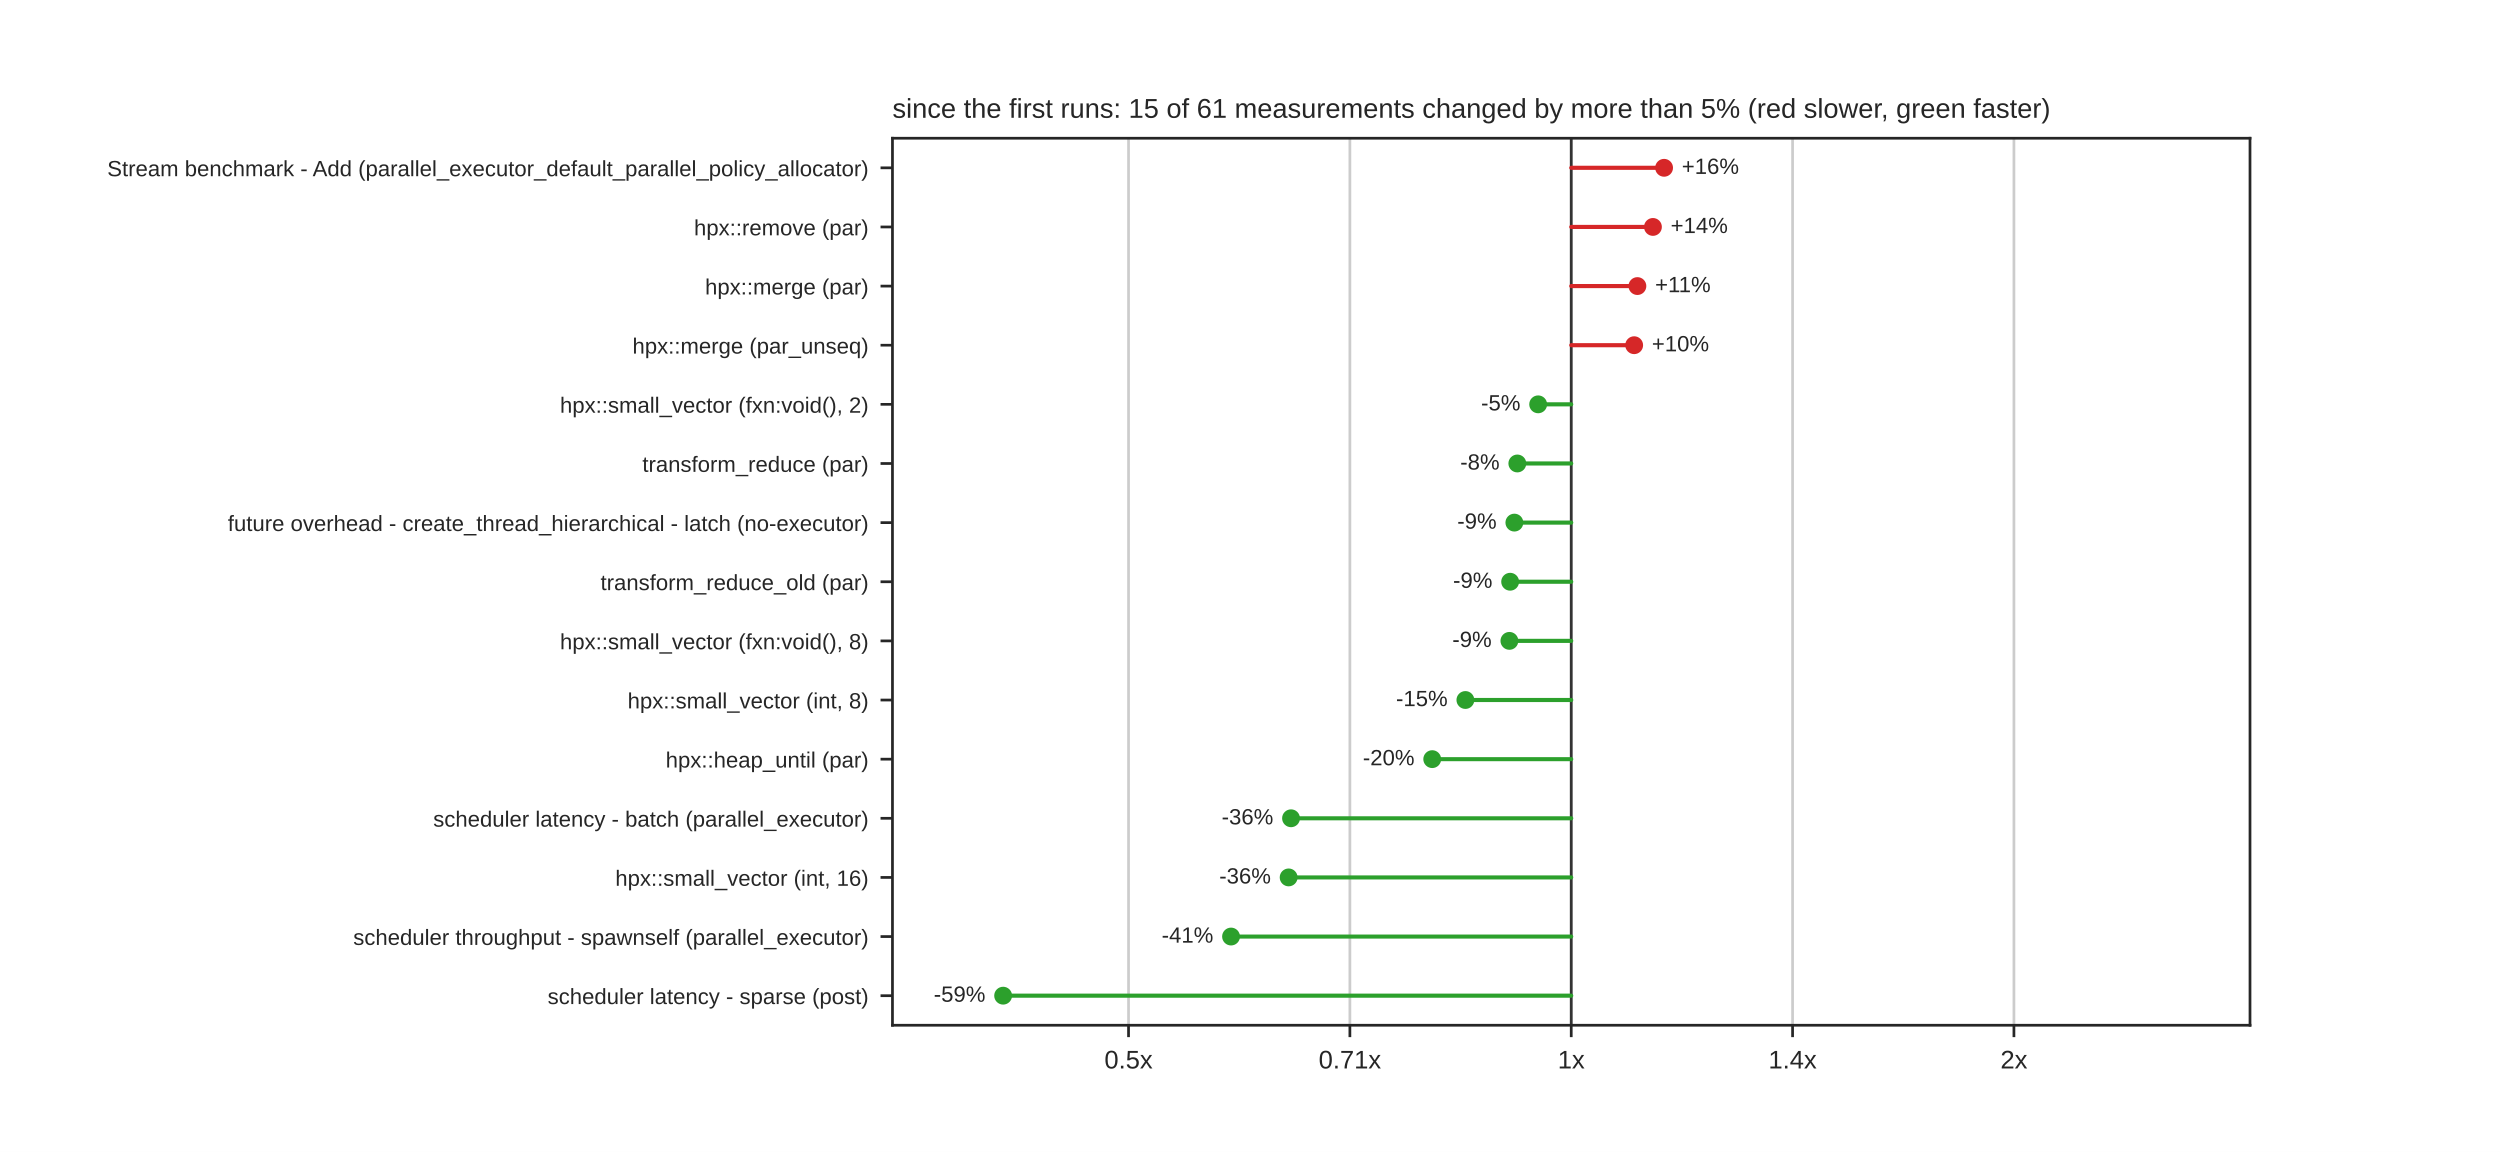
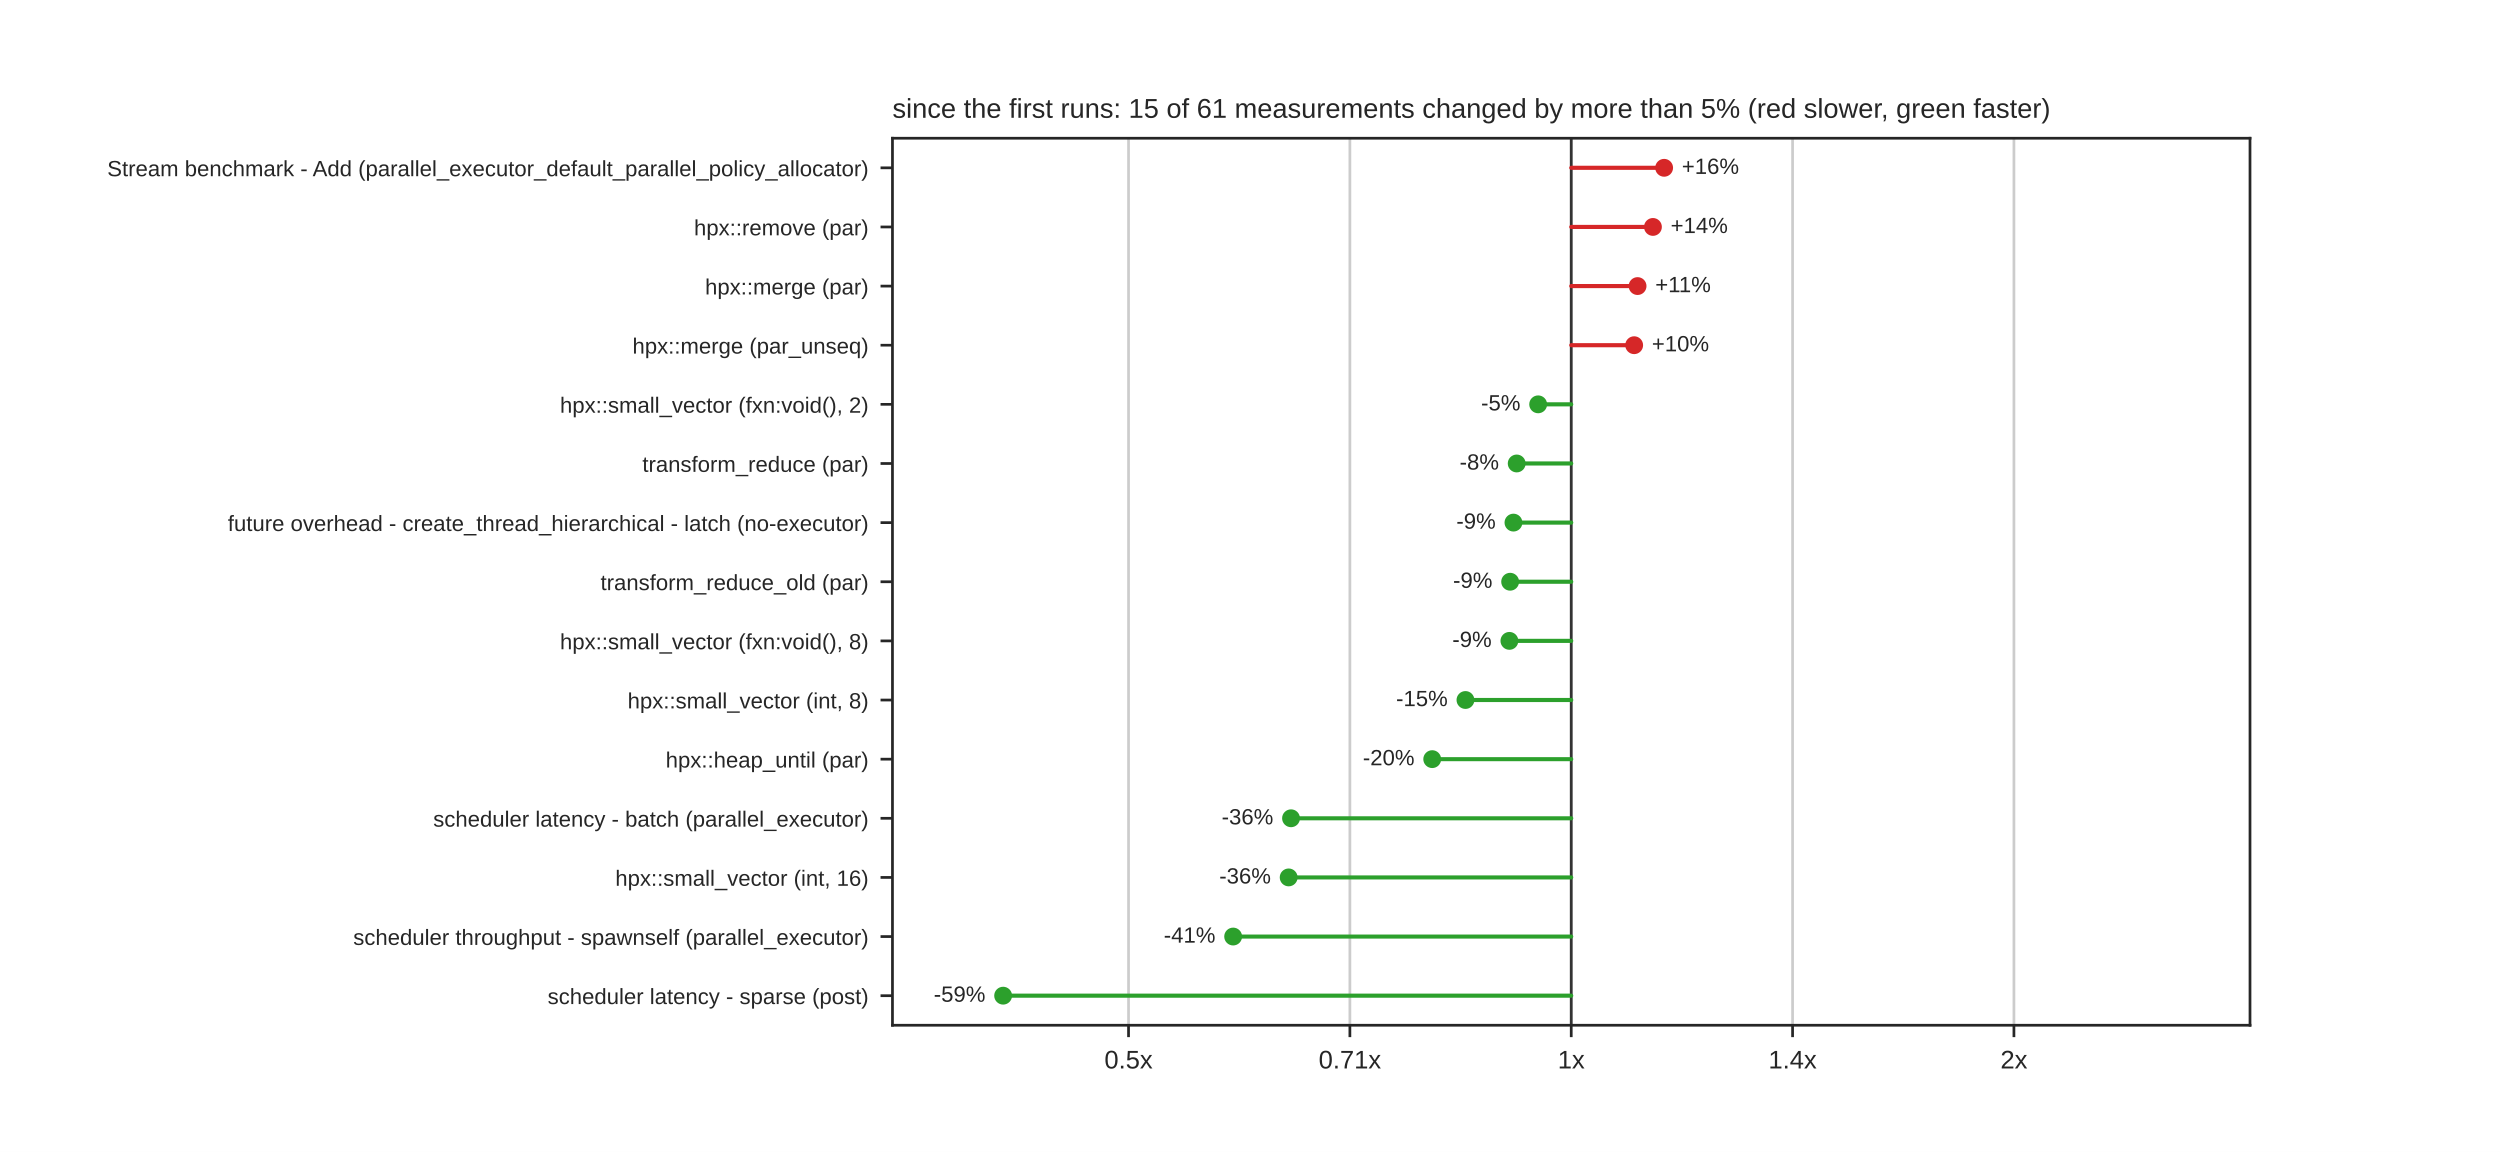
<svg xmlns="http://www.w3.org/2000/svg" xmlns:xlink="http://www.w3.org/1999/xlink" width="734.4pt" height="338.4pt" viewBox="0 0 734.4 338.4" version="1.1">
  <defs>
    <style type="text/css">*{stroke-linejoin: round; stroke-linecap: butt}</style>
  </defs>
  <g id="figure_1">
    <g id="patch_1">
      <path d="M 0 338.4  L 734.4 338.4  L 734.4 0  L 0 0  z " style="fill: #ffffff" />
    </g>
    <g id="axes_1">
      <g id="patch_2">
        <path d="M 262.17 301.176  L 660.96 301.176  L 660.96 40.608  L 262.17 40.608  z " style="fill: #ffffff" />
      </g>
      <g id="matplotlib.axis_1">
        <g id="xtick_1">
          <g id="line2d_1">
            <path d="M 331.519 301.176  L 331.519 40.608  " clip-path="url(#p0ff3ee7378)" style="fill: none; stroke: #cccccc; stroke-width: 0.8; stroke-linecap: round" />
          </g>
          <g id="line2d_2">
            <defs>
              <path id="mdfc5214045" d="M 0 0  L 0 3.5  " style="stroke: #262626; stroke-width: 0.8" />
            </defs>
            <g>
              <use xlink:href="#mdfc5214045" x="331.519" y="301.176" style="fill: #262626; stroke: #262626; stroke-width: 0.8" />
            </g>
          </g>
          <g id="text_1">
-             <text style="fill: #262626; font: 7.5px 'Arial', 'DejaVu Sans', 'Liberation Sans', 'Bitstream Vera Sans', sans-serif; text-anchor: middle" x="331.519" y="313.875" transform="rotate(-0 331.5194 313.8748)">0.5x</text>
+             <text style="fill: #262626; font: 7.5px 'Arial', 'DejaVu Sans', 'Liberation Sans', 'Bitstream Vera Sans', sans-serif; text-anchor: middle" x="331.519" y="313.875" transform="rotate(-0 331.5191 313.8748)">0.5x</text>
          </g>
        </g>
        <g id="xtick_2">
          <g id="line2d_3">
            <path d="M 396.542 301.176  L 396.542 40.608  " clip-path="url(#p0ff3ee7378)" style="fill: none; stroke: #cccccc; stroke-width: 0.8; stroke-linecap: round" />
          </g>
          <g id="line2d_4">
            <g>
              <use xlink:href="#mdfc5214045" x="396.542" y="301.176" style="fill: #262626; stroke: #262626; stroke-width: 0.8" />
            </g>
          </g>
          <g id="text_2">
-             <text style="fill: #262626; font: 7.5px 'Arial', 'DejaVu Sans', 'Liberation Sans', 'Bitstream Vera Sans', sans-serif; text-anchor: middle" x="396.542" y="313.875" transform="rotate(-0 396.5422 313.8748)">0.71x</text>
+             <text style="fill: #262626; font: 7.5px 'Arial', 'DejaVu Sans', 'Liberation Sans', 'Bitstream Vera Sans', sans-serif; text-anchor: middle" x="396.542" y="313.875" transform="rotate(-0 396.542 313.8748)">0.71x</text>
          </g>
        </g>
        <g id="xtick_3">
          <g id="line2d_5">
            <path d="M 461.565 301.176  L 461.565 40.608  " clip-path="url(#p0ff3ee7378)" style="fill: none; stroke: #cccccc; stroke-width: 0.8; stroke-linecap: round" />
          </g>
          <g id="line2d_6">
            <g>
              <use xlink:href="#mdfc5214045" x="461.565" y="301.176" style="fill: #262626; stroke: #262626; stroke-width: 0.8" />
            </g>
          </g>
          <g id="text_3">
            <text style="fill: #262626; font: 7.5px 'Arial', 'DejaVu Sans', 'Liberation Sans', 'Bitstream Vera Sans', sans-serif; text-anchor: middle" x="461.565" y="313.875" transform="rotate(-0 461.565 313.8748)">1x</text>
          </g>
        </g>
        <g id="xtick_4">
          <g id="line2d_7">
            <path d="M 526.588 301.176  L 526.588 40.608  " clip-path="url(#p0ff3ee7378)" style="fill: none; stroke: #cccccc; stroke-width: 0.8; stroke-linecap: round" />
          </g>
          <g id="line2d_8">
            <g>
              <use xlink:href="#mdfc5214045" x="526.588" y="301.176" style="fill: #262626; stroke: #262626; stroke-width: 0.8" />
            </g>
          </g>
          <g id="text_4">
-             <text style="fill: #262626; font: 7.5px 'Arial', 'DejaVu Sans', 'Liberation Sans', 'Bitstream Vera Sans', sans-serif; text-anchor: middle" x="526.588" y="313.875" transform="rotate(-0 526.5878 313.8748)">1.4x</text>
+             <text style="fill: #262626; font: 7.5px 'Arial', 'DejaVu Sans', 'Liberation Sans', 'Bitstream Vera Sans', sans-serif; text-anchor: middle" x="526.588" y="313.875" transform="rotate(-0 526.588 313.8748)">1.4x</text>
          </g>
        </g>
        <g id="xtick_5">
          <g id="line2d_9">
            <path d="M 591.611 301.176  L 591.611 40.608  " clip-path="url(#p0ff3ee7378)" style="fill: none; stroke: #cccccc; stroke-width: 0.8; stroke-linecap: round" />
          </g>
          <g id="line2d_10">
            <g>
              <use xlink:href="#mdfc5214045" x="591.611" y="301.176" style="fill: #262626; stroke: #262626; stroke-width: 0.8" />
            </g>
          </g>
          <g id="text_5">
-             <text style="fill: #262626; font: 7.5px 'Arial', 'DejaVu Sans', 'Liberation Sans', 'Bitstream Vera Sans', sans-serif; text-anchor: middle" x="591.611" y="313.875" transform="rotate(-0 591.6106 313.8748)">2x</text>
+             <text style="fill: #262626; font: 7.5px 'Arial', 'DejaVu Sans', 'Liberation Sans', 'Bitstream Vera Sans', sans-serif; text-anchor: middle" x="591.611" y="313.875" transform="rotate(-0 591.6109 313.8748)">2x</text>
          </g>
        </g>
      </g>
      <g id="matplotlib.axis_2">
        <g id="ytick_1">
          <g id="line2d_11">
            <defs>
              <path id="m414165cd4d" d="M 0 0  L -3.5 0  " style="stroke: #262626; stroke-width: 0.8" />
            </defs>
            <g>
              <use xlink:href="#m414165cd4d" x="262.17" y="49.294" style="fill: #262626; stroke: #262626; stroke-width: 0.8" />
            </g>
          </g>
          <g id="text_6">
            <text style="fill: #262626; font: 6.5px 'Arial', 'DejaVu Sans', 'Liberation Sans', 'Bitstream Vera Sans', sans-serif; text-anchor: end" x="255.17" y="51.763" transform="rotate(-0 255.17 51.76309)">Stream benchmark - Add (parallel_executor_default_parallel_policy_allocator)</text>
          </g>
        </g>
        <g id="ytick_2">
          <g id="line2d_12">
            <g>
              <use xlink:href="#m414165cd4d" x="262.17" y="66.665" style="fill: #262626; stroke: #262626; stroke-width: 0.8" />
            </g>
          </g>
          <g id="text_7">
            <text style="fill: #262626; font: 6.5px 'Arial', 'DejaVu Sans', 'Liberation Sans', 'Bitstream Vera Sans', sans-serif; text-anchor: end" x="255.17" y="69.134" transform="rotate(-0 255.17 69.13429)">hpx::remove (par)</text>
          </g>
        </g>
        <g id="ytick_3">
          <g id="line2d_13">
            <g>
              <use xlink:href="#m414165cd4d" x="262.17" y="84.036" style="fill: #262626; stroke: #262626; stroke-width: 0.8" />
            </g>
          </g>
          <g id="text_8">
            <text style="fill: #262626; font: 6.5px 'Arial', 'DejaVu Sans', 'Liberation Sans', 'Bitstream Vera Sans', sans-serif; text-anchor: end" x="255.17" y="86.505" transform="rotate(-0 255.17 86.50549)">hpx::merge (par)</text>
          </g>
        </g>
        <g id="ytick_4">
          <g id="line2d_14">
            <g>
              <use xlink:href="#m414165cd4d" x="262.17" y="101.407" style="fill: #262626; stroke: #262626; stroke-width: 0.8" />
            </g>
          </g>
          <g id="text_9">
            <text style="fill: #262626; font: 6.5px 'Arial', 'DejaVu Sans', 'Liberation Sans', 'Bitstream Vera Sans', sans-serif; text-anchor: end" x="255.17" y="103.877" transform="rotate(-0 255.17 103.8767)">hpx::merge (par_unseq)</text>
          </g>
        </g>
        <g id="ytick_5">
          <g id="line2d_15">
            <g>
              <use xlink:href="#m414165cd4d" x="262.17" y="118.778" style="fill: #262626; stroke: #262626; stroke-width: 0.8" />
            </g>
          </g>
          <g id="text_10">
            <text style="fill: #262626; font: 6.5px 'Arial', 'DejaVu Sans', 'Liberation Sans', 'Bitstream Vera Sans', sans-serif; text-anchor: end" x="255.17" y="121.248" transform="rotate(-0 255.17 121.2479)">hpx::small_vector (fxn:void(), 2)</text>
          </g>
        </g>
        <g id="ytick_6">
          <g id="line2d_16">
            <g>
              <use xlink:href="#m414165cd4d" x="262.17" y="136.15" style="fill: #262626; stroke: #262626; stroke-width: 0.8" />
            </g>
          </g>
          <g id="text_11">
            <text style="fill: #262626; font: 6.5px 'Arial', 'DejaVu Sans', 'Liberation Sans', 'Bitstream Vera Sans', sans-serif; text-anchor: end" x="255.17" y="138.619" transform="rotate(-0 255.17 138.6191)">transform_reduce (par)</text>
          </g>
        </g>
        <g id="ytick_7">
          <g id="line2d_17">
            <g>
              <use xlink:href="#m414165cd4d" x="262.17" y="153.521" style="fill: #262626; stroke: #262626; stroke-width: 0.8" />
            </g>
          </g>
          <g id="text_12">
            <text style="fill: #262626; font: 6.5px 'Arial', 'DejaVu Sans', 'Liberation Sans', 'Bitstream Vera Sans', sans-serif; text-anchor: end" x="255.17" y="155.99" transform="rotate(-0 255.17 155.9903)">future overhead - create_thread_hierarchical - latch (no-executor)</text>
          </g>
        </g>
        <g id="ytick_8">
          <g id="line2d_18">
            <g>
              <use xlink:href="#m414165cd4d" x="262.17" y="170.892" style="fill: #262626; stroke: #262626; stroke-width: 0.8" />
            </g>
          </g>
          <g id="text_13">
            <text style="fill: #262626; font: 6.5px 'Arial', 'DejaVu Sans', 'Liberation Sans', 'Bitstream Vera Sans', sans-serif; text-anchor: end" x="255.17" y="173.361" transform="rotate(-0 255.17 173.3615)">transform_reduce_old (par)</text>
          </g>
        </g>
        <g id="ytick_9">
          <g id="line2d_19">
            <g>
              <use xlink:href="#m414165cd4d" x="262.17" y="188.263" style="fill: #262626; stroke: #262626; stroke-width: 0.8" />
            </g>
          </g>
          <g id="text_14">
            <text style="fill: #262626; font: 6.5px 'Arial', 'DejaVu Sans', 'Liberation Sans', 'Bitstream Vera Sans', sans-serif; text-anchor: end" x="255.17" y="190.733" transform="rotate(-0 255.17 190.7327)">hpx::small_vector (fxn:void(), 8)</text>
          </g>
        </g>
        <g id="ytick_10">
          <g id="line2d_20">
            <g>
              <use xlink:href="#m414165cd4d" x="262.17" y="205.634" style="fill: #262626; stroke: #262626; stroke-width: 0.8" />
            </g>
          </g>
          <g id="text_15">
            <text style="fill: #262626; font: 6.5px 'Arial', 'DejaVu Sans', 'Liberation Sans', 'Bitstream Vera Sans', sans-serif; text-anchor: end" x="255.17" y="208.104" transform="rotate(-0 255.17 208.1039)">hpx::small_vector (int, 8)</text>
          </g>
        </g>
        <g id="ytick_11">
          <g id="line2d_21">
            <g>
              <use xlink:href="#m414165cd4d" x="262.17" y="223.006" style="fill: #262626; stroke: #262626; stroke-width: 0.8" />
            </g>
          </g>
          <g id="text_16">
            <text style="fill: #262626; font: 6.5px 'Arial', 'DejaVu Sans', 'Liberation Sans', 'Bitstream Vera Sans', sans-serif; text-anchor: end" x="255.17" y="225.475" transform="rotate(-0 255.17 225.4751)">hpx::heap_until (par)</text>
          </g>
        </g>
        <g id="ytick_12">
          <g id="line2d_22">
            <g>
              <use xlink:href="#m414165cd4d" x="262.17" y="240.377" style="fill: #262626; stroke: #262626; stroke-width: 0.8" />
            </g>
          </g>
          <g id="text_17">
            <text style="fill: #262626; font: 6.5px 'Arial', 'DejaVu Sans', 'Liberation Sans', 'Bitstream Vera Sans', sans-serif; text-anchor: end" x="255.17" y="242.846" transform="rotate(-0 255.17 242.8463)">scheduler latency - batch (parallel_executor)</text>
          </g>
        </g>
        <g id="ytick_13">
          <g id="line2d_23">
            <g>
              <use xlink:href="#m414165cd4d" x="262.17" y="257.748" style="fill: #262626; stroke: #262626; stroke-width: 0.8" />
            </g>
          </g>
          <g id="text_18">
            <text style="fill: #262626; font: 6.5px 'Arial', 'DejaVu Sans', 'Liberation Sans', 'Bitstream Vera Sans', sans-serif; text-anchor: end" x="255.17" y="260.217" transform="rotate(-0 255.17 260.2175)">hpx::small_vector (int, 16)</text>
          </g>
        </g>
        <g id="ytick_14">
          <g id="line2d_24">
            <g>
              <use xlink:href="#m414165cd4d" x="262.17" y="275.119" style="fill: #262626; stroke: #262626; stroke-width: 0.8" />
            </g>
          </g>
          <g id="text_19">
            <text style="fill: #262626; font: 6.5px 'Arial', 'DejaVu Sans', 'Liberation Sans', 'Bitstream Vera Sans', sans-serif; text-anchor: end" x="255.17" y="277.589" transform="rotate(-0 255.17 277.5887)">scheduler throughput - spawnself (parallel_executor)</text>
          </g>
        </g>
        <g id="ytick_15">
          <g id="line2d_25">
            <g>
              <use xlink:href="#m414165cd4d" x="262.17" y="292.49" style="fill: #262626; stroke: #262626; stroke-width: 0.8" />
            </g>
          </g>
          <g id="text_20">
            <text style="fill: #262626; font: 6.5px 'Arial', 'DejaVu Sans', 'Liberation Sans', 'Bitstream Vera Sans', sans-serif; text-anchor: end" x="255.17" y="294.96" transform="rotate(-0 255.17 294.9599)">scheduler latency - sparse (post)</text>
          </g>
        </g>
      </g>
      <g id="line2d_26">
        <path d="M 461.565 301.176  L 461.565 40.608  " clip-path="url(#p0ff3ee7378)" style="fill: none; stroke: #333333; stroke-width: 0.8; stroke-linecap: round" />
      </g>
      <g id="line2d_27">
-         <path d="M 461.565 49.294  L 488.843 49.294  " clip-path="url(#p0ff3ee7378)" style="fill: none; stroke: #d62728; stroke-width: 1.2; stroke-linecap: round" />
+         <path d="M 461.565 49.294  L 488.856 49.294  " clip-path="url(#p0ff3ee7378)" style="fill: none; stroke: #d62728; stroke-width: 1.2; stroke-linecap: round" />
      </g>
      <g id="line2d_28">
        <path d="M 461.565 66.665  L 485.567 66.665  " clip-path="url(#p0ff3ee7378)" style="fill: none; stroke: #d62728; stroke-width: 1.2; stroke-linecap: round" />
      </g>
      <g id="line2d_29">
-         <path d="M 461.565 84.036  L 481.001 84.036  " clip-path="url(#p0ff3ee7378)" style="fill: none; stroke: #d62728; stroke-width: 1.2; stroke-linecap: round" />
+         <path d="M 461.565 84.036  L 481.051 84.036  " clip-path="url(#p0ff3ee7378)" style="fill: none; stroke: #d62728; stroke-width: 1.2; stroke-linecap: round" />
      </g>
      <g id="line2d_30">
        <path d="M 461.565 101.407  L 480.053 101.407  " clip-path="url(#p0ff3ee7378)" style="fill: none; stroke: #d62728; stroke-width: 1.2; stroke-linecap: round" />
      </g>
      <g id="line2d_31">
        <path d="M 461.565 118.778  L 451.851 118.778  " clip-path="url(#p0ff3ee7378)" style="fill: none; stroke: #2ca02c; stroke-width: 1.2; stroke-linecap: round" />
      </g>
      <g id="line2d_32">
-         <path d="M 461.565 136.15  L 445.732 136.15  " clip-path="url(#p0ff3ee7378)" style="fill: none; stroke: #2ca02c; stroke-width: 1.2; stroke-linecap: round" />
+         <path d="M 461.565 136.15  L 445.545 136.15  " clip-path="url(#p0ff3ee7378)" style="fill: none; stroke: #2ca02c; stroke-width: 1.2; stroke-linecap: round" />
      </g>
      <g id="line2d_33">
-         <path d="M 461.565 153.521  L 444.861 153.521  " clip-path="url(#p0ff3ee7378)" style="fill: none; stroke: #2ca02c; stroke-width: 1.2; stroke-linecap: round" />
+         <path d="M 461.565 153.521  L 444.591 153.521  " clip-path="url(#p0ff3ee7378)" style="fill: none; stroke: #2ca02c; stroke-width: 1.2; stroke-linecap: round" />
      </g>
      <g id="line2d_34">
        <path d="M 461.565 170.892  L 443.62 170.892  " clip-path="url(#p0ff3ee7378)" style="fill: none; stroke: #2ca02c; stroke-width: 1.2; stroke-linecap: round" />
      </g>
      <g id="line2d_35">
        <path d="M 461.565 188.263  L 443.402 188.263  " clip-path="url(#p0ff3ee7378)" style="fill: none; stroke: #2ca02c; stroke-width: 1.2; stroke-linecap: round" />
      </g>
      <g id="line2d_36">
-         <path d="M 461.565 205.634  L 430.474 205.634  " clip-path="url(#p0ff3ee7378)" style="fill: none; stroke: #2ca02c; stroke-width: 1.2; stroke-linecap: round" />
+         <path d="M 461.565 205.634  L 430.493 205.634  " clip-path="url(#p0ff3ee7378)" style="fill: none; stroke: #2ca02c; stroke-width: 1.2; stroke-linecap: round" />
      </g>
      <g id="line2d_37">
-         <path d="M 461.565 223.006  L 420.732 223.006  " clip-path="url(#p0ff3ee7378)" style="fill: none; stroke: #2ca02c; stroke-width: 1.2; stroke-linecap: round" />
+         <path d="M 461.565 223.006  L 420.73 223.006  " clip-path="url(#p0ff3ee7378)" style="fill: none; stroke: #2ca02c; stroke-width: 1.2; stroke-linecap: round" />
      </g>
      <g id="line2d_38">
-         <path d="M 461.565 240.377  L 379.255 240.377  " clip-path="url(#p0ff3ee7378)" style="fill: none; stroke: #2ca02c; stroke-width: 1.2; stroke-linecap: round" />
+         <path d="M 461.565 240.377  L 379.254 240.377  " clip-path="url(#p0ff3ee7378)" style="fill: none; stroke: #2ca02c; stroke-width: 1.2; stroke-linecap: round" />
      </g>
      <g id="line2d_39">
-         <path d="M 461.565 257.748  L 378.552 257.748  " clip-path="url(#p0ff3ee7378)" style="fill: none; stroke: #2ca02c; stroke-width: 1.2; stroke-linecap: round" />
+         <path d="M 461.565 257.748  L 378.558 257.748  " clip-path="url(#p0ff3ee7378)" style="fill: none; stroke: #2ca02c; stroke-width: 1.2; stroke-linecap: round" />
      </g>
      <g id="line2d_40">
-         <path d="M 461.565 275.119  L 361.633 275.119  " clip-path="url(#p0ff3ee7378)" style="fill: none; stroke: #2ca02c; stroke-width: 1.2; stroke-linecap: round" />
+         <path d="M 461.565 275.119  L 362.25 275.119  " clip-path="url(#p0ff3ee7378)" style="fill: none; stroke: #2ca02c; stroke-width: 1.2; stroke-linecap: round" />
      </g>
      <g id="line2d_41">
        <path d="M 461.565 292.49  L 294.681 292.49  " clip-path="url(#p0ff3ee7378)" style="fill: none; stroke: #2ca02c; stroke-width: 1.2; stroke-linecap: round" />
      </g>
      <g id="patch_3">
        <path d="M 262.17 301.176  L 262.17 40.608  " style="fill: none; stroke: #262626; stroke-width: 0.8; stroke-linejoin: miter; stroke-linecap: square" />
      </g>
      <g id="patch_4">
        <path d="M 660.96 301.176  L 660.96 40.608  " style="fill: none; stroke: #262626; stroke-width: 0.8; stroke-linejoin: miter; stroke-linecap: square" />
      </g>
      <g id="patch_5">
        <path d="M 262.17 301.176  L 660.96 301.176  " style="fill: none; stroke: #262626; stroke-width: 0.8; stroke-linejoin: miter; stroke-linecap: square" />
      </g>
      <g id="patch_6">
        <path d="M 262.17 40.608  L 660.96 40.608  " style="fill: none; stroke: #262626; stroke-width: 0.8; stroke-linejoin: miter; stroke-linecap: square" />
      </g>
      <g id="PathCollection_1">
        <defs>
          <path id="m8968767a60" d="M 0 2.121  C 0.563 2.121 1.102 1.898 1.5 1.5  C 1.898 1.102 2.121 0.563 2.121 0  C 2.121 -0.563 1.898 -1.102 1.5 -1.5  C 1.102 -1.898 0.563 -2.121 0 -2.121  C -0.563 -2.121 -1.102 -1.898 -1.5 -1.5  C -1.898 -1.102 -2.121 -0.563 -2.121 0  C -2.121 0.563 -1.898 1.102 -1.5 1.5  C -1.102 1.898 -0.563 2.121 0 2.121  z " style="stroke: #d62728" />
        </defs>
        <g clip-path="url(#p0ff3ee7378)">
-           <use xlink:href="#m8968767a60" x="488.843" y="49.294" style="fill: #d62728; stroke: #d62728" />
+           <use xlink:href="#m8968767a60" x="488.856" y="49.294" style="fill: #d62728; stroke: #d62728" />
        </g>
      </g>
      <g id="text_21">
-         <text style="fill: #262626; font: 6.5px 'Arial', 'DejaVu Sans', 'Liberation Sans', 'Bitstream Vera Sans', sans-serif; text-anchor: start" x="494.045" y="51.087" transform="rotate(-0 494.0447 51.08719)">+16%</text>
+         <text style="fill: #262626; font: 6.5px 'Arial', 'DejaVu Sans', 'Liberation Sans', 'Bitstream Vera Sans', sans-serif; text-anchor: start" x="494.058" y="51.087" transform="rotate(-0 494.0583 51.08719)">+16%</text>
      </g>
      <g id="PathCollection_2">
        <g clip-path="url(#p0ff3ee7378)">
          <use xlink:href="#m8968767a60" x="485.567" y="66.665" style="fill: #d62728; stroke: #d62728" />
        </g>
      </g>
      <g id="text_22">
        <text style="fill: #262626; font: 6.5px 'Arial', 'DejaVu Sans', 'Liberation Sans', 'Bitstream Vera Sans', sans-serif; text-anchor: start" x="490.768" y="68.458" transform="rotate(-0 490.7684 68.45839)">+14%</text>
      </g>
      <g id="PathCollection_3">
        <g clip-path="url(#p0ff3ee7378)">
-           <use xlink:href="#m8968767a60" x="481.001" y="84.036" style="fill: #d62728; stroke: #d62728" />
+           <use xlink:href="#m8968767a60" x="481.051" y="84.036" style="fill: #d62728; stroke: #d62728" />
        </g>
      </g>
      <g id="text_23">
-         <text style="fill: #262626; font: 6.5px 'Arial', 'DejaVu Sans', 'Liberation Sans', 'Bitstream Vera Sans', sans-serif; text-anchor: start" x="486.203" y="85.83" transform="rotate(-0 486.2031 85.82959)">+11%</text>
+         <text style="fill: #262626; font: 6.5px 'Arial', 'DejaVu Sans', 'Liberation Sans', 'Bitstream Vera Sans', sans-serif; text-anchor: start" x="486.253" y="85.83" transform="rotate(-0 486.2531 85.82959)">+11%</text>
      </g>
      <g id="PathCollection_4">
        <g clip-path="url(#p0ff3ee7378)">
          <use xlink:href="#m8968767a60" x="480.053" y="101.407" style="fill: #d62728; stroke: #d62728" />
        </g>
      </g>
      <g id="text_24">
        <text style="fill: #262626; font: 6.5px 'Arial', 'DejaVu Sans', 'Liberation Sans', 'Bitstream Vera Sans', sans-serif; text-anchor: start" x="485.255" y="103.201" transform="rotate(-0 485.2549 103.2008)">+10%</text>
      </g>
      <g id="PathCollection_5">
        <defs>
          <path id="m7978cd0e5a" d="M 0 2.121  C 0.563 2.121 1.102 1.898 1.5 1.5  C 1.898 1.102 2.121 0.563 2.121 0  C 2.121 -0.563 1.898 -1.102 1.5 -1.5  C 1.102 -1.898 0.563 -2.121 0 -2.121  C -0.563 -2.121 -1.102 -1.898 -1.5 -1.5  C -1.898 -1.102 -2.121 -0.563 -2.121 0  C -2.121 0.563 -1.898 1.102 -1.5 1.5  C -1.102 1.898 -0.563 2.121 0 2.121  z " style="stroke: #2ca02c" />
        </defs>
        <g clip-path="url(#p0ff3ee7378)">
          <use xlink:href="#m7978cd0e5a" x="451.851" y="118.778" style="fill: #2ca02c; stroke: #2ca02c" />
        </g>
      </g>
      <g id="text_25">
-         <text style="fill: #262626; font: 6.5px 'Arial', 'DejaVu Sans', 'Liberation Sans', 'Bitstream Vera Sans', sans-serif; text-anchor: end" x="446.649" y="120.572" transform="rotate(-0 446.6492 120.572)">-5%</text>
+         <text style="fill: #262626; font: 6.5px 'Arial', 'DejaVu Sans', 'Liberation Sans', 'Bitstream Vera Sans', sans-serif; text-anchor: end" x="446.649" y="120.572" transform="rotate(-0 446.6491 120.572)">-5%</text>
      </g>
      <g id="PathCollection_6">
        <g clip-path="url(#p0ff3ee7378)">
-           <use xlink:href="#m7978cd0e5a" x="445.732" y="136.15" style="fill: #2ca02c; stroke: #2ca02c" />
+           <use xlink:href="#m7978cd0e5a" x="445.545" y="136.15" style="fill: #2ca02c; stroke: #2ca02c" />
        </g>
      </g>
      <g id="text_26">
-         <text style="fill: #262626; font: 6.5px 'Arial', 'DejaVu Sans', 'Liberation Sans', 'Bitstream Vera Sans', sans-serif; text-anchor: end" x="440.53" y="137.943" transform="rotate(-0 440.53 137.9432)">-8%</text>
+         <text style="fill: #262626; font: 6.5px 'Arial', 'DejaVu Sans', 'Liberation Sans', 'Bitstream Vera Sans', sans-serif; text-anchor: end" x="440.343" y="137.943" transform="rotate(-0 440.3431 137.9432)">-8%</text>
      </g>
      <g id="PathCollection_7">
        <g clip-path="url(#p0ff3ee7378)">
-           <use xlink:href="#m7978cd0e5a" x="444.861" y="153.521" style="fill: #2ca02c; stroke: #2ca02c" />
+           <use xlink:href="#m7978cd0e5a" x="444.591" y="153.521" style="fill: #2ca02c; stroke: #2ca02c" />
        </g>
      </g>
      <g id="text_27">
-         <text style="fill: #262626; font: 6.5px 'Arial', 'DejaVu Sans', 'Liberation Sans', 'Bitstream Vera Sans', sans-serif; text-anchor: end" x="439.659" y="155.314" transform="rotate(-0 439.6588 155.3144)">-9%</text>
+         <text style="fill: #262626; font: 6.5px 'Arial', 'DejaVu Sans', 'Liberation Sans', 'Bitstream Vera Sans', sans-serif; text-anchor: end" x="439.389" y="155.314" transform="rotate(-0 439.3888 155.3144)">-9%</text>
      </g>
      <g id="PathCollection_8">
        <g clip-path="url(#p0ff3ee7378)">
          <use xlink:href="#m7978cd0e5a" x="443.62" y="170.892" style="fill: #2ca02c; stroke: #2ca02c" />
        </g>
      </g>
      <g id="text_28">
        <text style="fill: #262626; font: 6.5px 'Arial', 'DejaVu Sans', 'Liberation Sans', 'Bitstream Vera Sans', sans-serif; text-anchor: end" x="438.418" y="172.686" transform="rotate(-0 438.4183 172.6856)">-9%</text>
      </g>
      <g id="PathCollection_9">
        <g clip-path="url(#p0ff3ee7378)">
          <use xlink:href="#m7978cd0e5a" x="443.402" y="188.263" style="fill: #2ca02c; stroke: #2ca02c" />
        </g>
      </g>
      <g id="text_29">
-         <text style="fill: #262626; font: 6.5px 'Arial', 'DejaVu Sans', 'Liberation Sans', 'Bitstream Vera Sans', sans-serif; text-anchor: end" x="438.201" y="190.057" transform="rotate(-0 438.2005 190.0568)">-9%</text>
+         <text style="fill: #262626; font: 6.5px 'Arial', 'DejaVu Sans', 'Liberation Sans', 'Bitstream Vera Sans', sans-serif; text-anchor: end" x="438.2" y="190.057" transform="rotate(-0 438.2005 190.0568)">-9%</text>
      </g>
      <g id="PathCollection_10">
        <g clip-path="url(#p0ff3ee7378)">
-           <use xlink:href="#m7978cd0e5a" x="430.474" y="205.634" style="fill: #2ca02c; stroke: #2ca02c" />
+           <use xlink:href="#m7978cd0e5a" x="430.493" y="205.634" style="fill: #2ca02c; stroke: #2ca02c" />
        </g>
      </g>
      <g id="text_30">
-         <text style="fill: #262626; font: 6.5px 'Arial', 'DejaVu Sans', 'Liberation Sans', 'Bitstream Vera Sans', sans-serif; text-anchor: end" x="425.272" y="207.428" transform="rotate(-0 425.2717 207.428)">-15%</text>
+         <text style="fill: #262626; font: 6.5px 'Arial', 'DejaVu Sans', 'Liberation Sans', 'Bitstream Vera Sans', sans-serif; text-anchor: end" x="425.291" y="207.428" transform="rotate(-0 425.2915 207.428)">-15%</text>
      </g>
      <g id="PathCollection_11">
        <g clip-path="url(#p0ff3ee7378)">
-           <use xlink:href="#m7978cd0e5a" x="420.732" y="223.006" style="fill: #2ca02c; stroke: #2ca02c" />
+           <use xlink:href="#m7978cd0e5a" x="420.73" y="223.006" style="fill: #2ca02c; stroke: #2ca02c" />
        </g>
      </g>
      <g id="text_31">
-         <text style="fill: #262626; font: 6.5px 'Arial', 'DejaVu Sans', 'Liberation Sans', 'Bitstream Vera Sans', sans-serif; text-anchor: end" x="415.53" y="224.799" transform="rotate(-0 415.53 224.7992)">-20%</text>
+         <text style="fill: #262626; font: 6.5px 'Arial', 'DejaVu Sans', 'Liberation Sans', 'Bitstream Vera Sans', sans-serif; text-anchor: end" x="415.529" y="224.799" transform="rotate(-0 415.5286 224.7992)">-20%</text>
      </g>
      <g id="PathCollection_12">
        <g clip-path="url(#p0ff3ee7378)">
-           <use xlink:href="#m7978cd0e5a" x="379.255" y="240.377" style="fill: #2ca02c; stroke: #2ca02c" />
+           <use xlink:href="#m7978cd0e5a" x="379.254" y="240.377" style="fill: #2ca02c; stroke: #2ca02c" />
        </g>
      </g>
      <g id="text_32">
-         <text style="fill: #262626; font: 6.5px 'Arial', 'DejaVu Sans', 'Liberation Sans', 'Bitstream Vera Sans', sans-serif; text-anchor: end" x="374.053" y="242.17" transform="rotate(-0 374.0529 242.1704)">-36%</text>
+         <text style="fill: #262626; font: 6.5px 'Arial', 'DejaVu Sans', 'Liberation Sans', 'Bitstream Vera Sans', sans-serif; text-anchor: end" x="374.052" y="242.17" transform="rotate(-0 374.0518 242.1704)">-36%</text>
      </g>
      <g id="PathCollection_13">
        <g clip-path="url(#p0ff3ee7378)">
-           <use xlink:href="#m7978cd0e5a" x="378.552" y="257.748" style="fill: #2ca02c; stroke: #2ca02c" />
+           <use xlink:href="#m7978cd0e5a" x="378.558" y="257.748" style="fill: #2ca02c; stroke: #2ca02c" />
        </g>
      </g>
      <g id="text_33">
-         <text style="fill: #262626; font: 6.5px 'Arial', 'DejaVu Sans', 'Liberation Sans', 'Bitstream Vera Sans', sans-serif; text-anchor: end" x="373.35" y="259.542" transform="rotate(-0 373.3505 259.5416)">-36%</text>
+         <text style="fill: #262626; font: 6.5px 'Arial', 'DejaVu Sans', 'Liberation Sans', 'Bitstream Vera Sans', sans-serif; text-anchor: end" x="373.356" y="259.542" transform="rotate(-0 373.3562 259.5416)">-36%</text>
      </g>
      <g id="PathCollection_14">
        <g clip-path="url(#p0ff3ee7378)">
-           <use xlink:href="#m7978cd0e5a" x="361.633" y="275.119" style="fill: #2ca02c; stroke: #2ca02c" />
+           <use xlink:href="#m7978cd0e5a" x="362.25" y="275.119" style="fill: #2ca02c; stroke: #2ca02c" />
        </g>
      </g>
      <g id="text_34">
-         <text style="fill: #262626; font: 6.5px 'Arial', 'DejaVu Sans', 'Liberation Sans', 'Bitstream Vera Sans', sans-serif; text-anchor: end" x="356.431" y="276.913" transform="rotate(-0 356.4312 276.9128)">-41%</text>
+         <text style="fill: #262626; font: 6.5px 'Arial', 'DejaVu Sans', 'Liberation Sans', 'Bitstream Vera Sans', sans-serif; text-anchor: end" x="357.048" y="276.913" transform="rotate(-0 357.0479 276.9128)">-41%</text>
      </g>
      <g id="PathCollection_15">
        <g clip-path="url(#p0ff3ee7378)">
          <use xlink:href="#m7978cd0e5a" x="294.681" y="292.49" style="fill: #2ca02c; stroke: #2ca02c" />
        </g>
      </g>
      <g id="text_35">
        <text style="fill: #262626; font: 6.5px 'Arial', 'DejaVu Sans', 'Liberation Sans', 'Bitstream Vera Sans', sans-serif; text-anchor: end" x="289.48" y="294.284" transform="rotate(-0 289.4796 294.284)">-59%</text>
      </g>
      <g id="text_36">
        <text style="fill: #262626; font: 8px 'Arial', 'DejaVu Sans', 'Liberation Sans', 'Bitstream Vera Sans', sans-serif; text-anchor: start" x="262.17" y="34.608" transform="rotate(-0 262.17 34.608)">since the first runs: 15 of 61 measurements changed by more than 5% (red slower, green faster)</text>
      </g>
    </g>
  </g>
  <defs>
    <clipPath id="p0ff3ee7378">
      <rect x="262.17" y="40.608" width="398.79" height="260.568" />
    </clipPath>
  </defs>
</svg>
